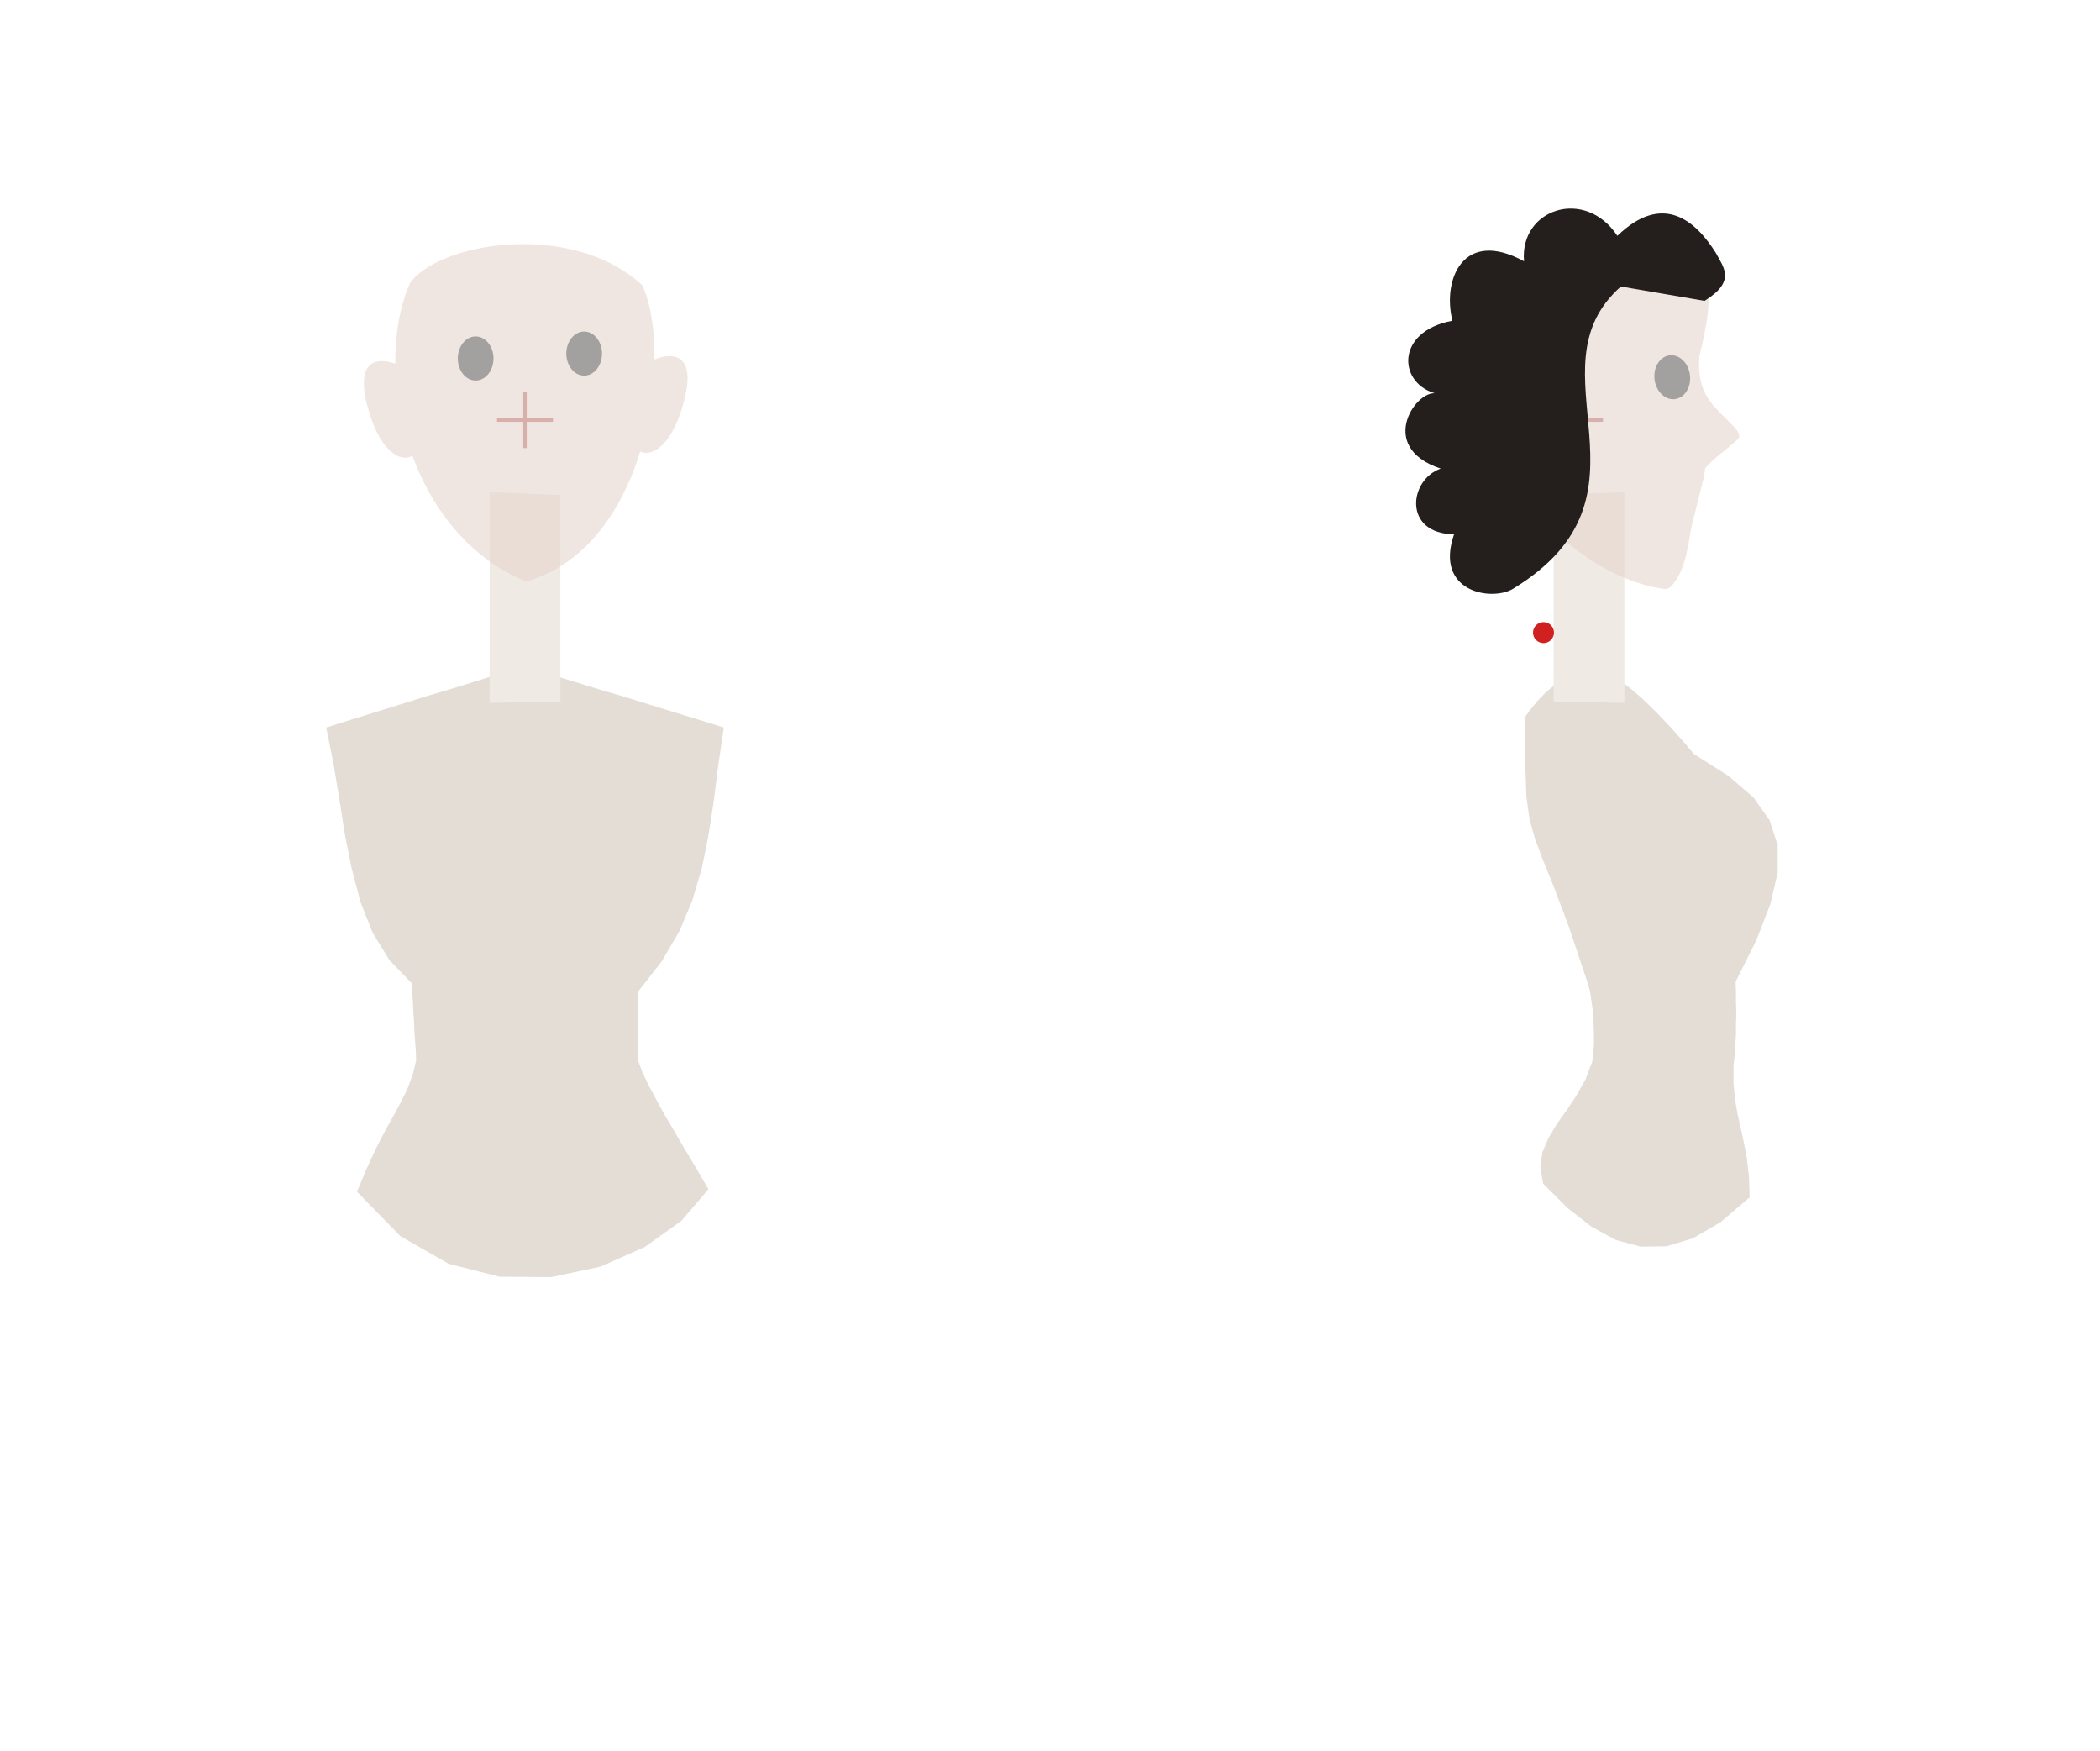
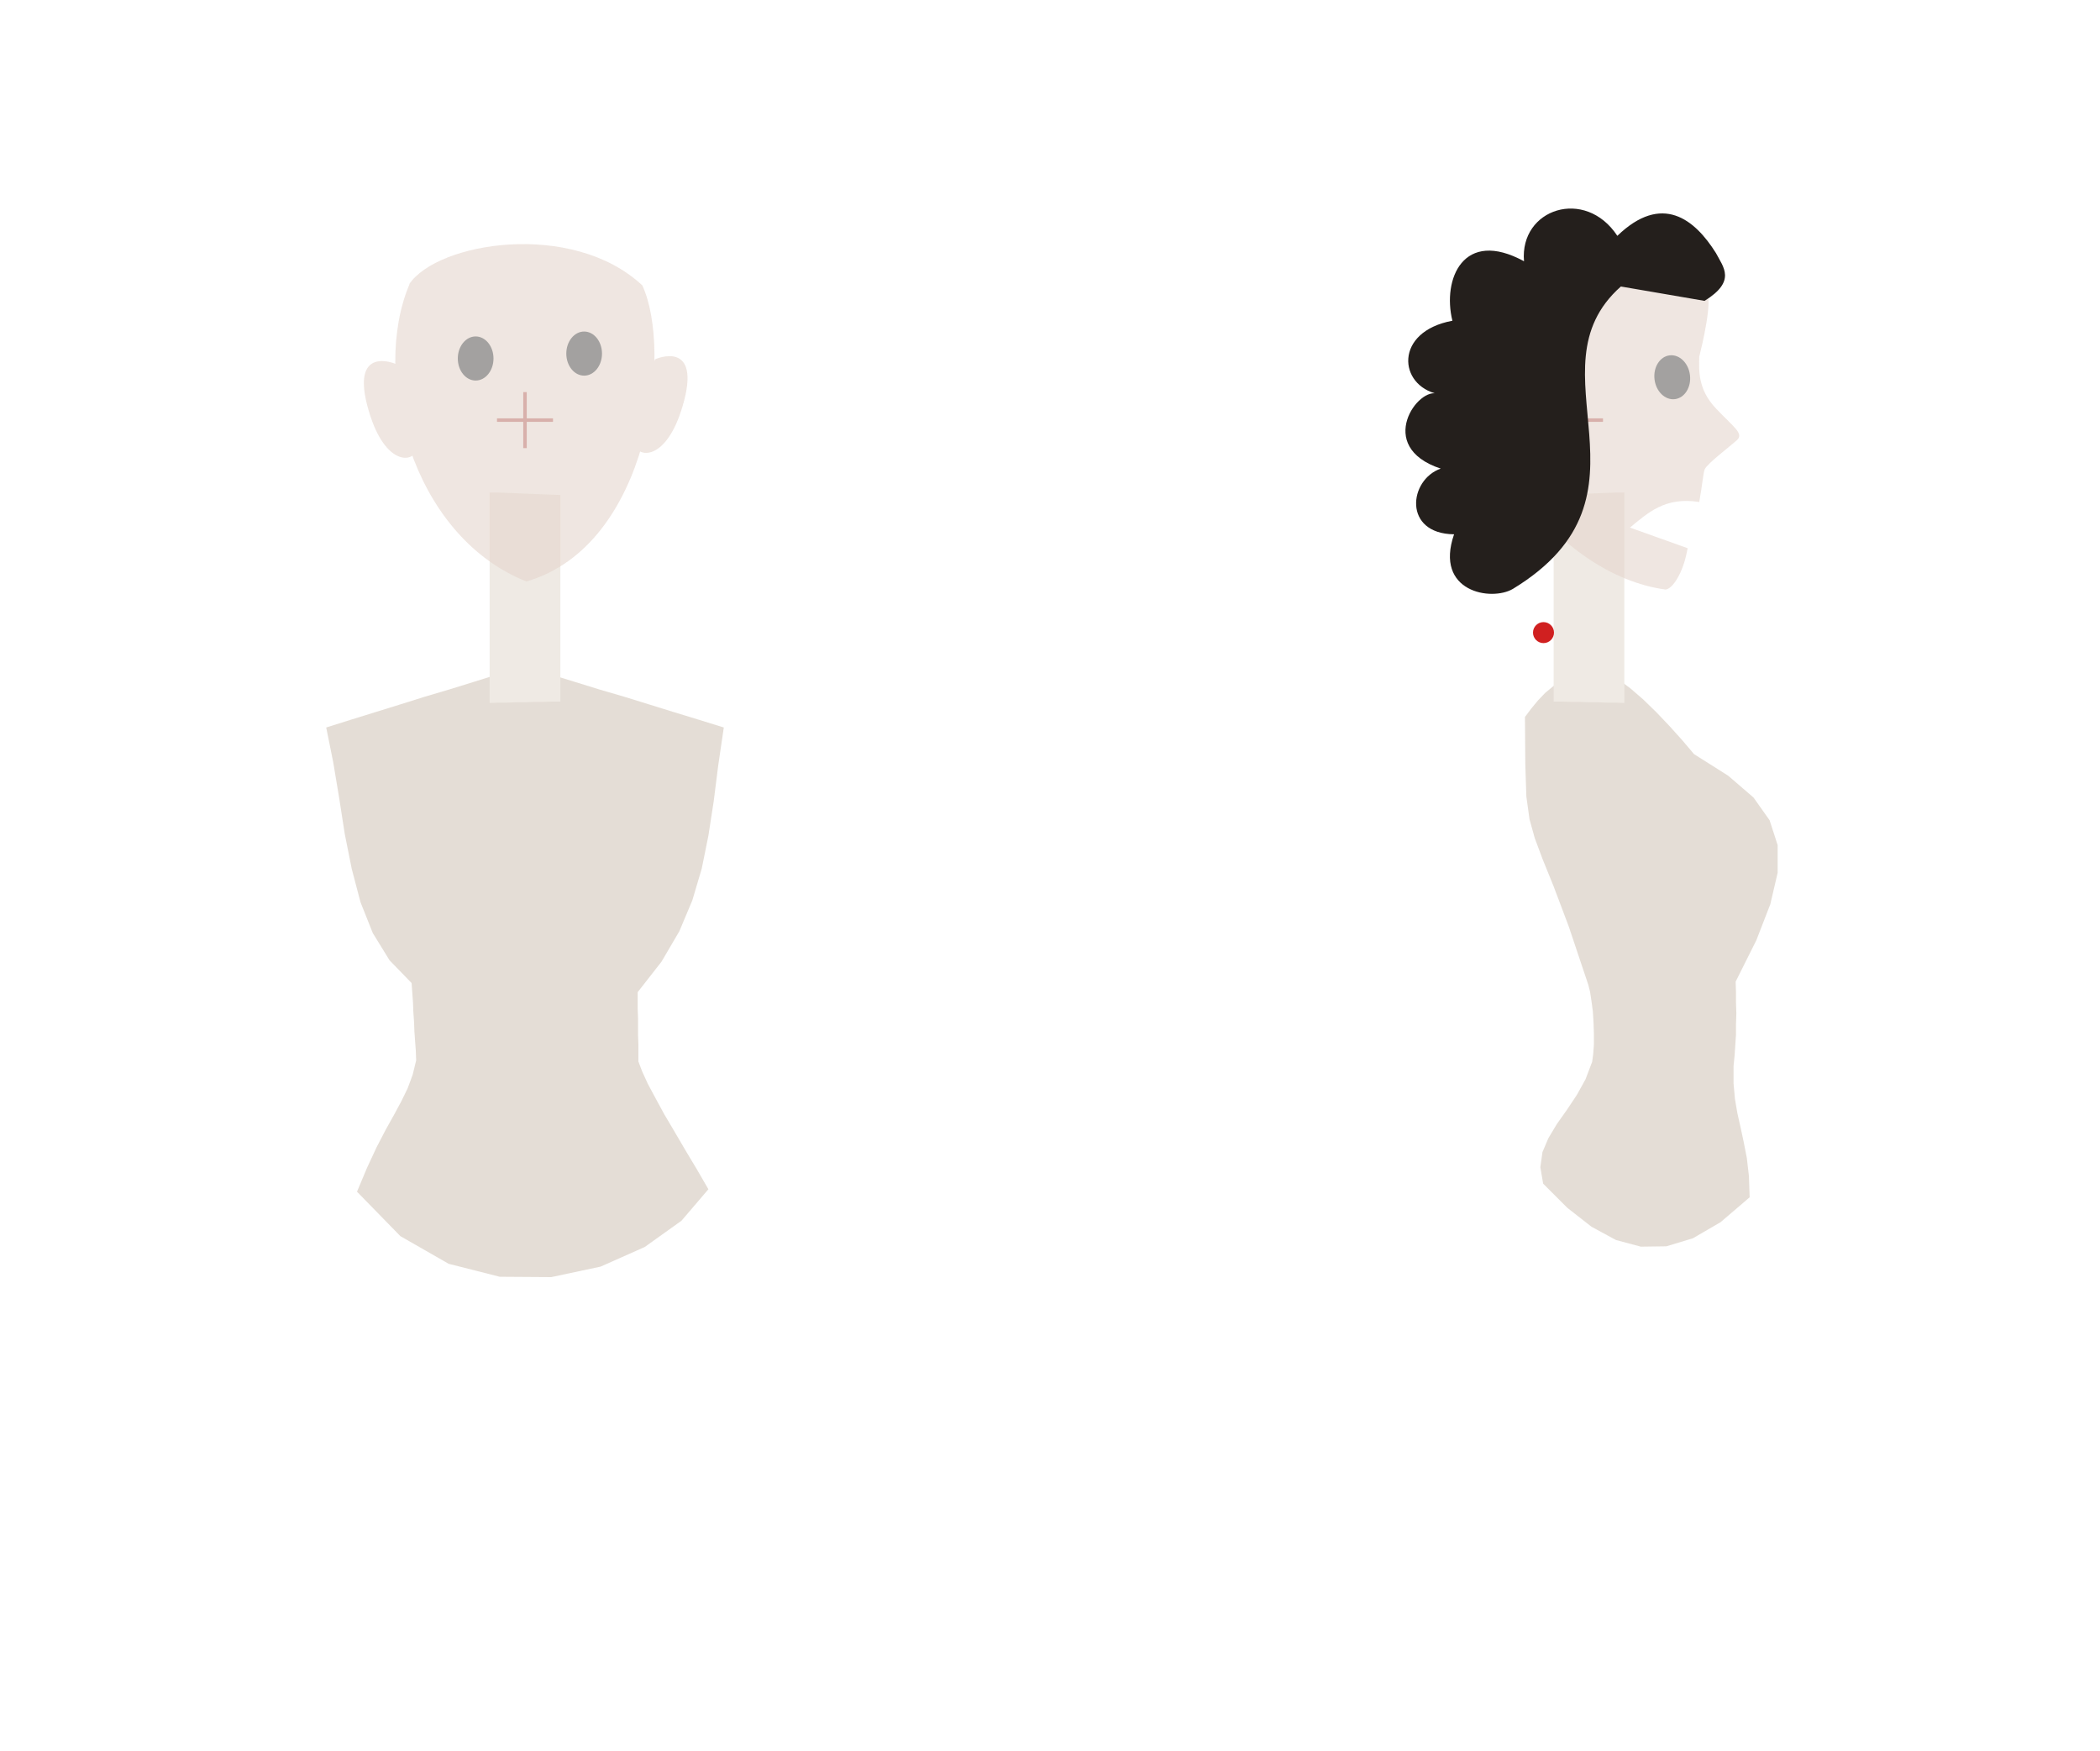
<svg xmlns="http://www.w3.org/2000/svg" width="1200" height="1000" viewBox="-1.5 -1.2 6 5" version="1.1" id="svg463">
  <defs id="defs467" />
  <g id="g417">
    <g opacity="0.7" id="g395">
      <path d="M-0.568 0.878L-0.498 0.856L-0.427 0.834L-0.356 0.812L-0.286 0.79L-0.215 0.769L-0.144 0.747L-0.074 0.725L-0.003 0.703L0.068 0.725L0.14 0.747L0.211 0.769L0.283 0.79L0.354 0.812L0.425 0.834L0.497 0.856L0.568 0.878L0.552 0.987L0.539 1.09L0.524 1.187L0.505 1.281L0.478 1.372L0.441 1.46L0.39 1.547L0.322 1.634L0.322 1.659L0.322 1.683L0.323 1.708L0.323 1.733L0.323 1.757L0.324 1.782L0.324 1.807L0.324 1.832L0.335 1.861L0.351 1.896L0.373 1.937L0.398 1.983L0.427 2.032L0.458 2.085L0.491 2.14L0.524 2.197L0.447 2.287L0.342 2.362L0.216 2.418L0.075 2.448L-0.072 2.447L-0.218 2.41L-0.356 2.331L-0.48 2.204L-0.451 2.135L-0.424 2.077L-0.398 2.027L-0.374 1.984L-0.353 1.945L-0.335 1.908L-0.321 1.87L-0.311 1.829L-0.312 1.801L-0.314 1.774L-0.316 1.746L-0.317 1.719L-0.319 1.691L-0.32 1.664L-0.322 1.636L-0.324 1.608L-0.387 1.543L-0.435 1.465L-0.47 1.377L-0.495 1.282L-0.515 1.182L-0.531 1.079L-0.548 0.977Z" fill="#d9cfc4" />
      <path d="M-0.101 0.808L-0.101 0.733L-0.101 0.657L-0.101 0.582L-0.101 0.507L-0.101 0.432L-0.101 0.357L-0.101 0.282L-0.101 0.207L-0.076 0.207L-0.05 0.208L-0.025 0.209L0 0.21L0.025 0.211L0.05 0.212L0.076 0.213L0.101 0.214L0.101 0.287L0.101 0.361L0.101 0.435L0.101 0.509L0.101 0.582L0.101 0.656L0.101 0.73L0.101 0.804L0.076 0.804L0.051 0.805L0.025 0.805L0 0.806L-0.025 0.806L-0.051 0.807L-0.076 0.807Z" fill="#e8e1d9" />
      <path d="M-0.08 0H0.08M0 -0.08V0.08" stroke="#b04040" stroke-width="0.01" fill="none" />
      <g opacity="0.6">
        <g>
          <path style="fill:#d9c3b6;fill-opacity:1;stroke-width:0.015" d="m -0.331,-0.388 c 0.08,-0.12 0.465,-0.184 0.666,0.003 0.087,0.185 0.024,0.743 -0.331,0.846 -0.333,-0.133 -0.443,-0.594 -0.334,-0.849 z" />
          <path style="fill:#d9c3b6;fill-opacity:1;stroke-width:0.015" d="m 0.312,0.066 0.059,-0.239 c 9.196e-4,-0.002 0.137,-0.06 0.079,0.134 -0.047,0.159 -0.131,0.148 -0.138,0.105 z" />
          <path style="fill:#d9c3b6;fill-opacity:1;stroke-width:0.015" d="m -0.308,0.08 -0.059,-0.239 c -9.204e-4,-0.002 -0.137,-0.06 -0.079,0.134 0.047,0.159 0.131,0.148 0.138,0.105 z" />
        </g>
        <g>
          <ellipse style="fill:#241f1c;stroke-width:0.015" cx="-0.141" cy="-0.176" rx="0.051" ry="0.063" />
          <ellipse style="fill:#241f1c;stroke-width:0.015" cx="0.169" cy="-0.19" rx="0.051" ry="0.063" />
        </g>
      </g>
    </g>
    <g id="g401" />
    <g id="g407" />
    <g id="g409" />
    <g id="g411" />
    <g id="g415" />
  </g>
  <g transform="translate(3 0)" id="g461">
    <g opacity="0.7" id="g439">
      <path d="M0.34 0.954L0.307 0.915L0.271 0.875L0.233 0.835L0.195 0.798L0.158 0.766L0.123 0.74L0.093 0.723L0.068 0.718L0.028 0.721L-0.006 0.73L-0.036 0.743L-0.062 0.76L-0.085 0.779L-0.106 0.801L-0.125 0.824L-0.143 0.848L-0.142 0.983L-0.139 1.075L-0.13 1.14L-0.115 1.194L-0.093 1.253L-0.061 1.332L-0.018 1.446L0.038 1.613L0.043 1.633L0.047 1.659L0.051 1.689L0.053 1.722L0.054 1.754L0.054 1.784L0.052 1.811L0.049 1.833L0.03 1.883L0.005 1.928L-0.023 1.97L-0.052 2.011L-0.076 2.051L-0.093 2.091L-0.099 2.134L-0.091 2.181L-0.022 2.25L0.047 2.304L0.117 2.342L0.188 2.361L0.261 2.36L0.337 2.337L0.416 2.291L0.499 2.22L0.497 2.16L0.491 2.108L0.482 2.062L0.473 2.02L0.464 1.98L0.457 1.939L0.453 1.895L0.453 1.845L0.456 1.815L0.458 1.785L0.46 1.755L0.46 1.725L0.461 1.695L0.46 1.665L0.46 1.635L0.459 1.604L0.518 1.486L0.558 1.383L0.579 1.293L0.579 1.214L0.556 1.143L0.51 1.078L0.438 1.016Z" fill="#d9cfc4" />
      <path d="M0.141 0.808L0.141 0.733L0.141 0.657L0.141 0.582L0.141 0.507L0.141 0.432L0.141 0.357L0.141 0.282L0.141 0.207L0.116 0.207L0.09 0.208L0.065 0.209L0.04 0.21L0.015 0.211L-0.01 0.212L-0.036 0.213L-0.061 0.214L-0.061 0.287L-0.061 0.361L-0.061 0.435L-0.061 0.509L-0.061 0.582L-0.061 0.656L-0.061 0.73L-0.061 0.804L-0.036 0.804L-0.011 0.805L0.015 0.805L0.04 0.806L0.065 0.806L0.091 0.807L0.116 0.807Z" fill="#e8e1d9" />
      <path d="M-0.08 0H0.08M0 -0.08V0.08" stroke="#b04040" stroke-width="0.01" fill="none" />
      <g opacity="0.6">
        <g>
-           <path style="fill:#d9c3b6;fill-opacity:1;stroke:none;stroke-width:0.01;stroke-opacity:1" d="m -1.624,-0.363 c 0.018,0.02 -0.013,0.15 -0.021,0.182 -0.001,0.039 -0.004,0.093 0.047,0.147 0.051,0.054 0.081,0.072 0.061,0.091 -0.02,0.018 -0.085,0.067 -0.092,0.083 0.003,0.007 -0.017,0.077 -0.035,0.152 -0.01,0.041 -0.013,0.08 -0.024,0.114 -0.013,0.041 -0.034,0.074 -0.053,0.077 -0.31,-0.041 -0.598,-0.435 -0.546,-0.727 0,0 0.394,-0.234 0.663,-0.12 z" transform="translate(2)" />
+           <path style="fill:#d9c3b6;fill-opacity:1;stroke:none;stroke-width:0.01;stroke-opacity:1" d="m -1.624,-0.363 c 0.018,0.02 -0.013,0.15 -0.021,0.182 -0.001,0.039 -0.004,0.093 0.047,0.147 0.051,0.054 0.081,0.072 0.061,0.091 -0.02,0.018 -0.085,0.067 -0.092,0.083 -0.004,0.005 -0.007,0.044 -0.016,0.094 -0.098,-0.016 -0.148,0.032 -0.198,0.073 l 0.165,0.059 c -0.003,0.014 -0.006,0.028 -0.01,0.041 -0.013,0.041 -0.034,0.074 -0.053,0.077 -0.31,-0.041 -0.598,-0.435 -0.546,-0.727 0,0 0.394,-0.234 0.663,-0.12 z" transform="translate(2)" />
        </g>
        <g>
          <g transform="rotate(-6.822044,-0.00126443,0.6195179)">
            <ellipse style="fill:#241f1c;stroke-width:0.015" cx="0.364" cy="-0.084" rx="0.051" ry="0.063" />
          </g>
        </g>
      </g>
    </g>
    <g id="g441" />
    <g id="g447" />
    <g id="g449" />
    <g id="g455">
      <g transform="rotate(-27.55868,0.03587526,0.00250751)" id="g453">
        <path style="fill:#241f1c;fill-opacity:1;stroke-width:0.015" d="m -0.307,-0.263 c -0.037,-0.048 -0.232,0.048 -0.092,0.192 -0.096,-0.014 -0.182,0.115 -0.053,0.184 -0.127,0.12 0.006,0.22 0.077,0.216 0.514,-0.034 0.323,-0.536 0.673,-0.623 l 0.193,0.147 c 0.107,-0.008 0.092,-0.06 0.092,-0.106 -0.009,-0.114 -0.057,-0.224 -0.227,-0.174 -0.017,-0.166 -0.212,-0.198 -0.27,-0.059 -0.11,-0.164 -0.231,-0.063 -0.26,0.056 -0.163,-0.05 -0.223,0.093 -0.133,0.167 z" id="path451" />
      </g>
    </g>
    <g id="g459">
      <circle cx="-0.09" cy="0.607" r="0.03" fill="#d02020" id="circle457" />
    </g>
  </g>
</svg>
